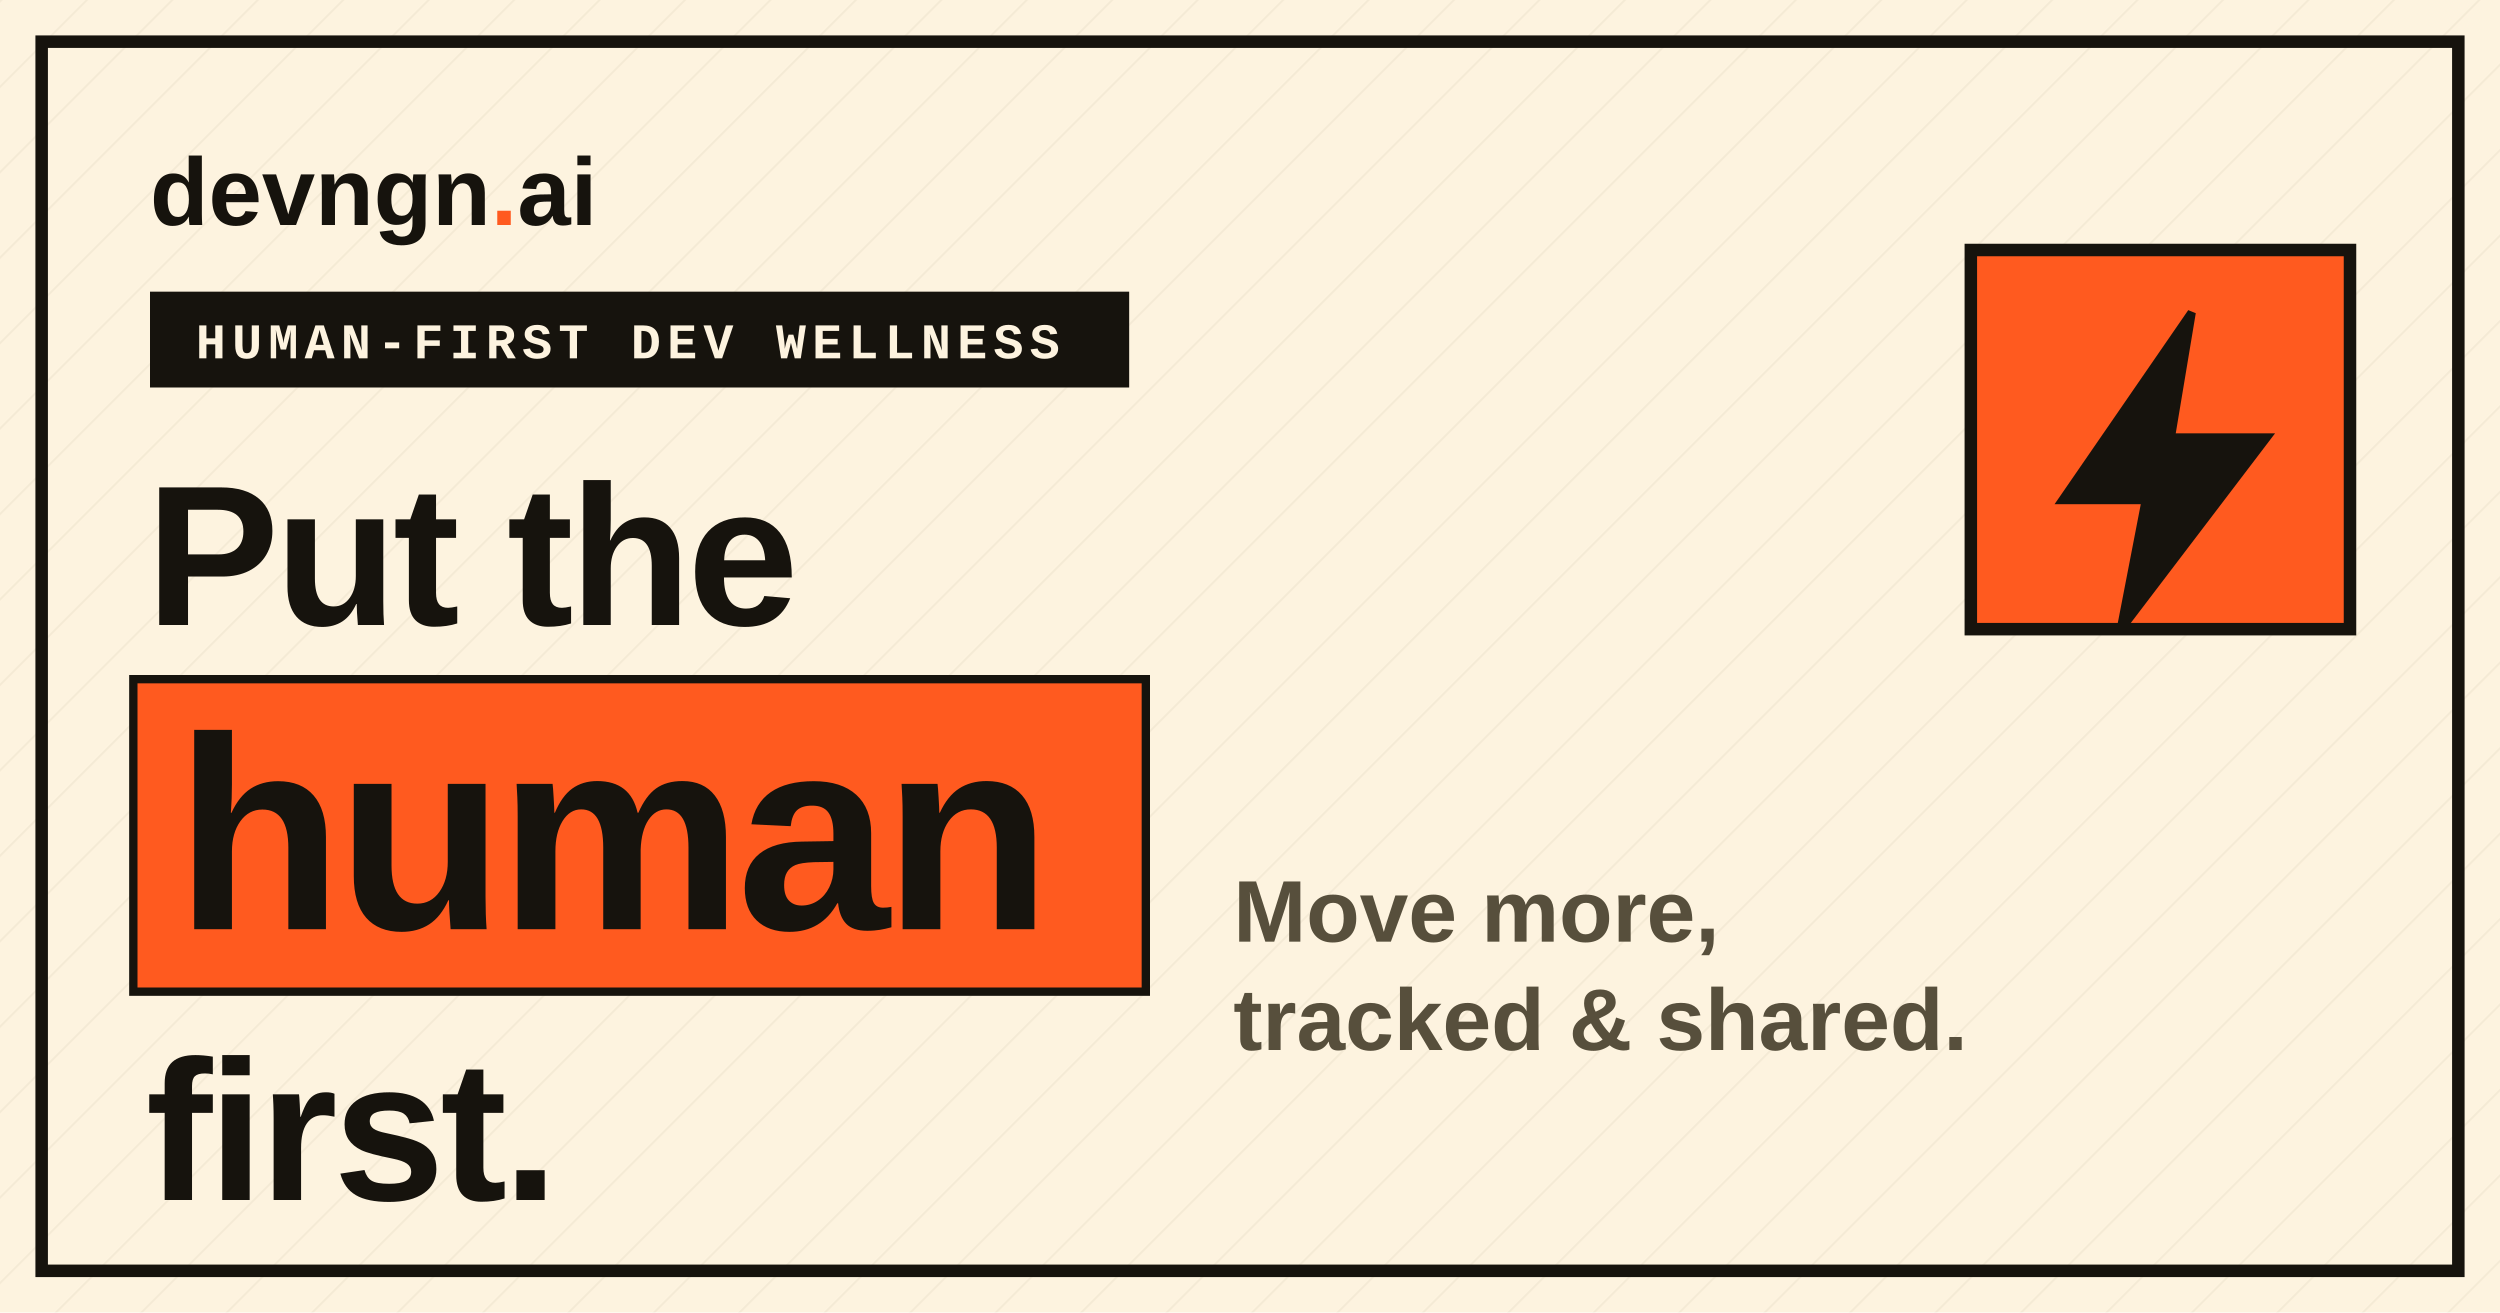
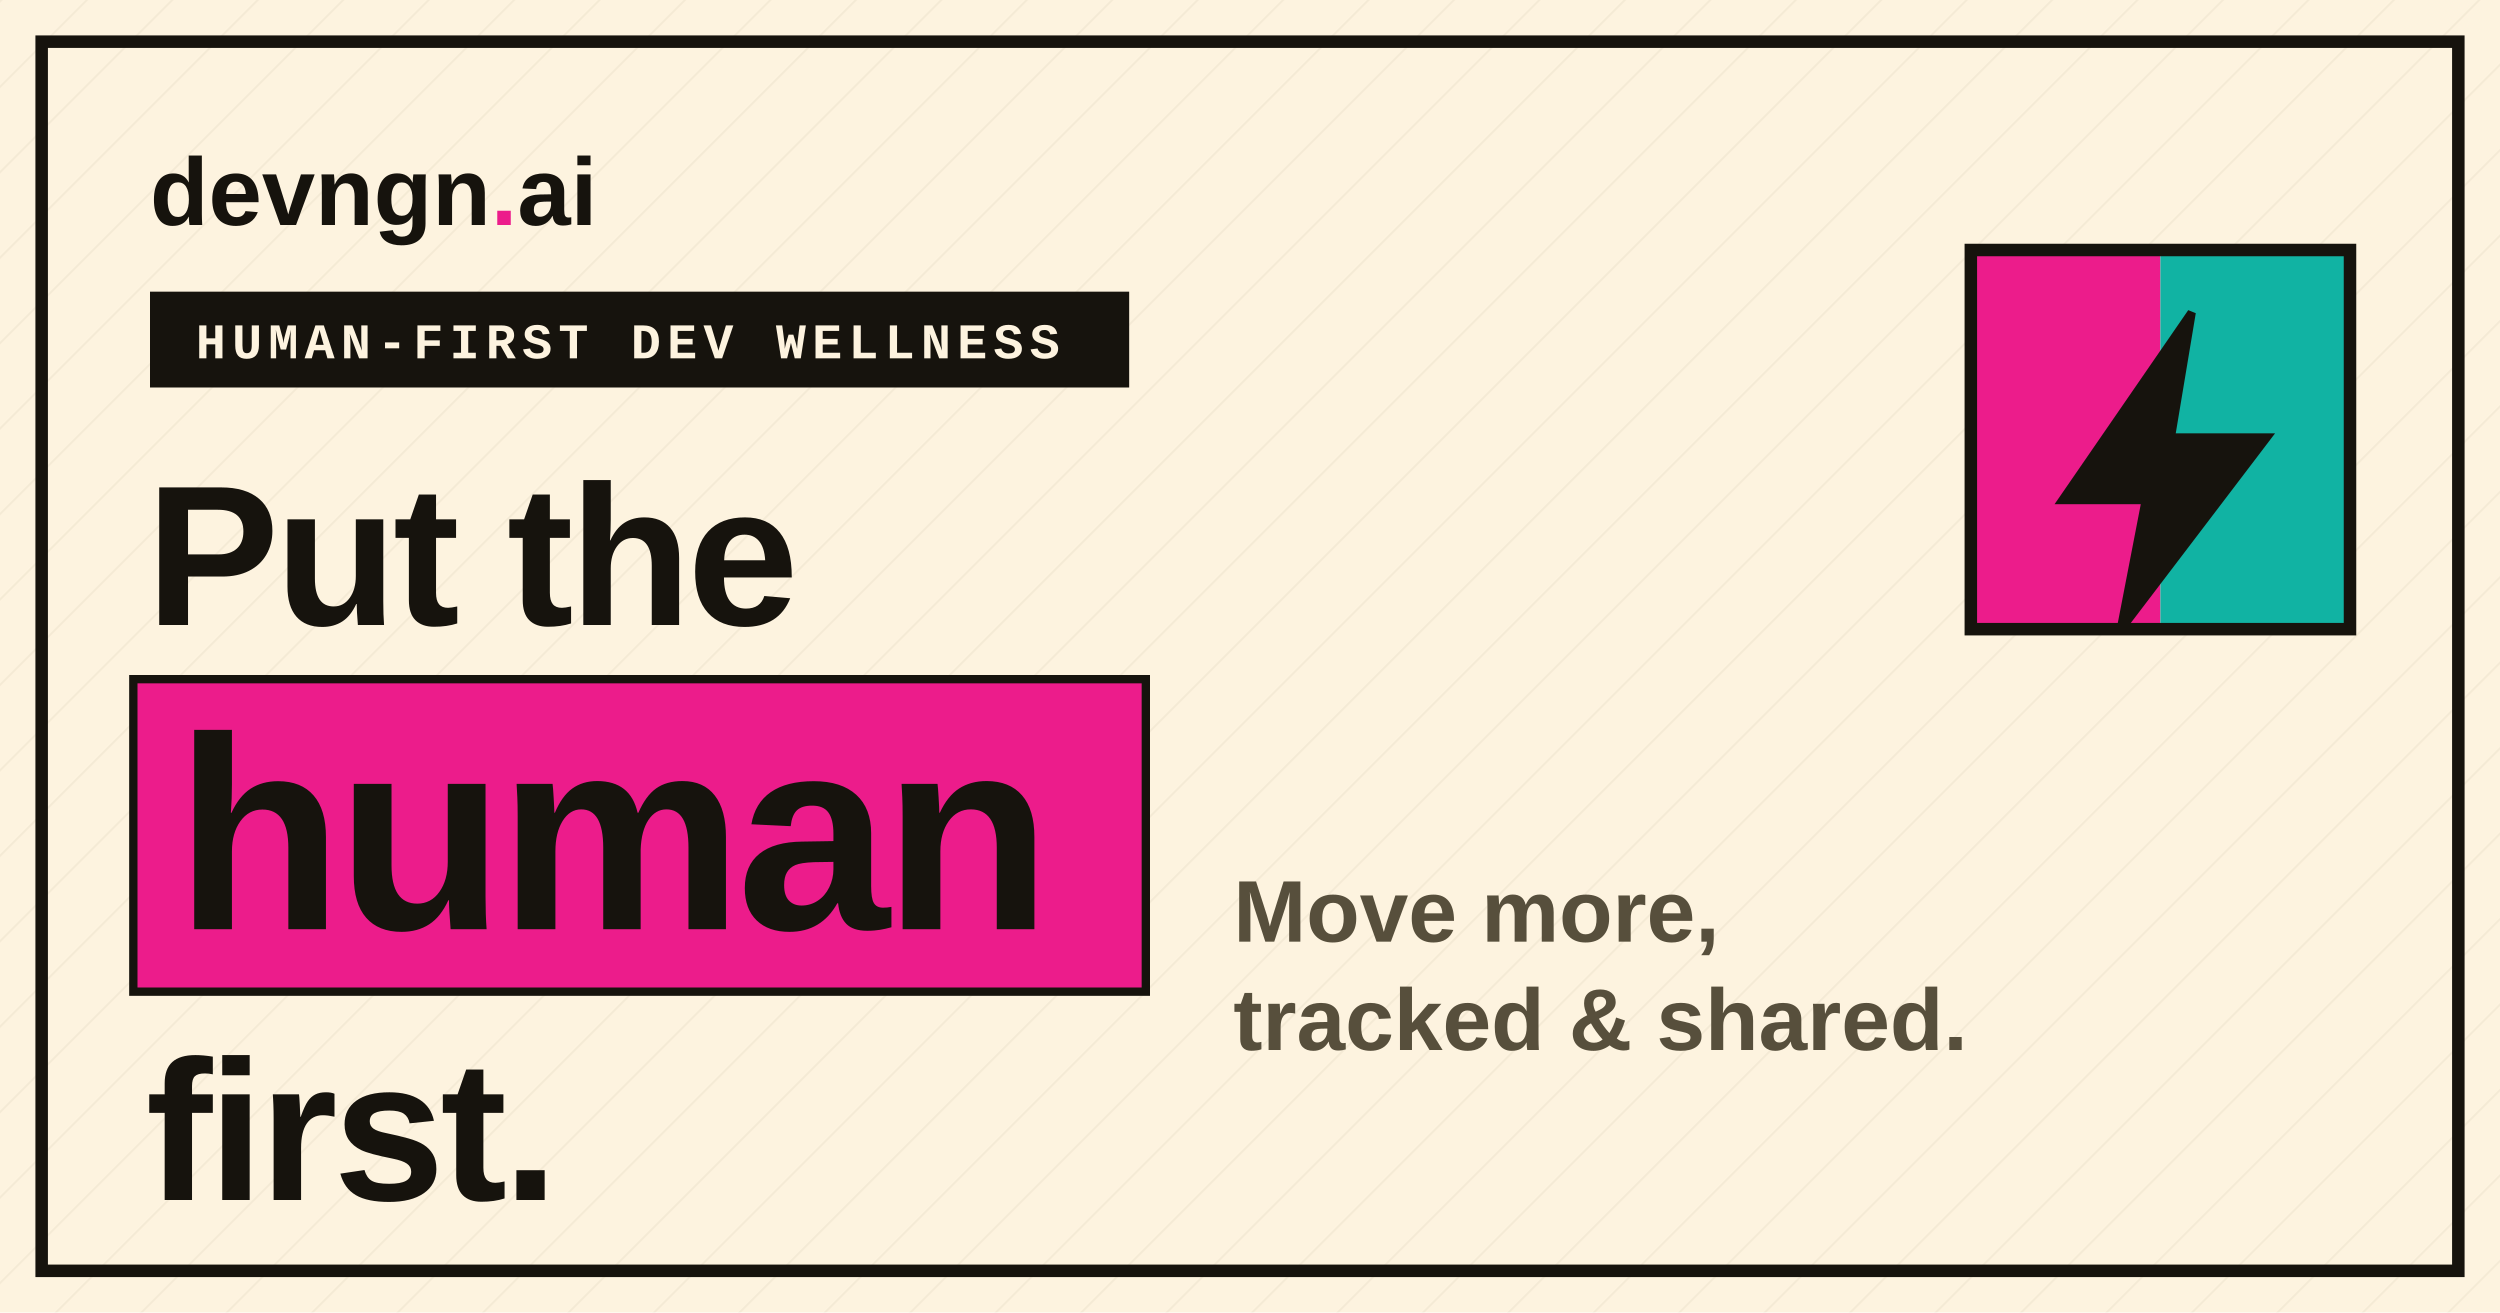
<svg xmlns="http://www.w3.org/2000/svg" width="1200" height="630" viewBox="0 0 1200 630">
  <defs>
    <pattern id="hatch" width="29" height="29" patternTransform="rotate(45)" patternUnits="userSpaceOnUse">
      <rect width="29" height="29" fill="#fdf3df" />
      <rect width="1" height="29" fill="#7f6e46" opacity="0.06" />
    </pattern>
  </defs>
  <rect width="1200" height="630" fill="url(#hatch)" />
  <rect x="20" y="20" width="1160" height="590" fill="none" stroke="#16130d" stroke-width="6" />
-   <text x="72" y="108" font-family="Arial Black, Arial, sans-serif" font-size="46" font-weight="900" fill="#16130d">devngn<tspan fill="#ff5a1f">.</tspan>ai</text>
+   <text x="72" y="108" font-family="Arial Black, Arial, sans-serif" font-size="46" font-weight="900" fill="#16130d">devngn<tspan fill="#ec1c8b">.</tspan>ai</text>
  <rect x="72" y="140" width="470" height="46" fill="#16130d" />
  <text x="94" y="172" font-family="Consolas, 'Courier New', monospace" font-size="24" font-weight="700" letter-spacing="3" fill="#fdf3df">HUMAN-FIRST DEV WELLNESS</text>
  <text x="70" y="300" font-family="Arial Black, Arial, sans-serif" font-size="96" font-weight="900" fill="#16130d" letter-spacing="-2">Put the</text>
-   <rect x="64" y="326" width="486" height="150" fill="#ff5a1f" stroke="#16130d" stroke-width="4" />
+   <rect x="64" y="326" width="486" height="150" fill="#ec1c8b" stroke="#16130d" stroke-width="4" />
  <text x="84" y="446" font-family="Arial Black, Arial, sans-serif" font-size="132" font-weight="900" fill="#16130d" letter-spacing="-3">human</text>
  <text x="70" y="576" font-family="Arial Black, Arial, sans-serif" font-size="96" font-weight="900" fill="#16130d" letter-spacing="-2">first.</text>
-   <rect x="946" y="120" width="182" height="182" fill="#ff5a1f" stroke="#16130d" stroke-width="6" />
+   <rect x="946" y="120" width="91" height="182" fill="#ec1c8b" />
+   <rect x="1037" y="120" width="91" height="182" fill="#11b3a3" />
+   <rect x="946" y="120" width="182" height="182" fill="none" stroke="#16130d" stroke-width="6" />
  <path d="M1052 150 990 240h40l-12 62 70 -92h-46z" fill="#16130d" stroke="#16130d" stroke-width="4" stroke-linejoin="miter" />
  <text x="592" y="452" font-family="Arial, sans-serif" font-size="42" font-weight="700" fill="#574f3c">Move more,</text>
  <text x="592" y="504" font-family="Arial, sans-serif" font-size="42" font-weight="700" fill="#574f3c">tracked &amp; shared.</text>
</svg>
